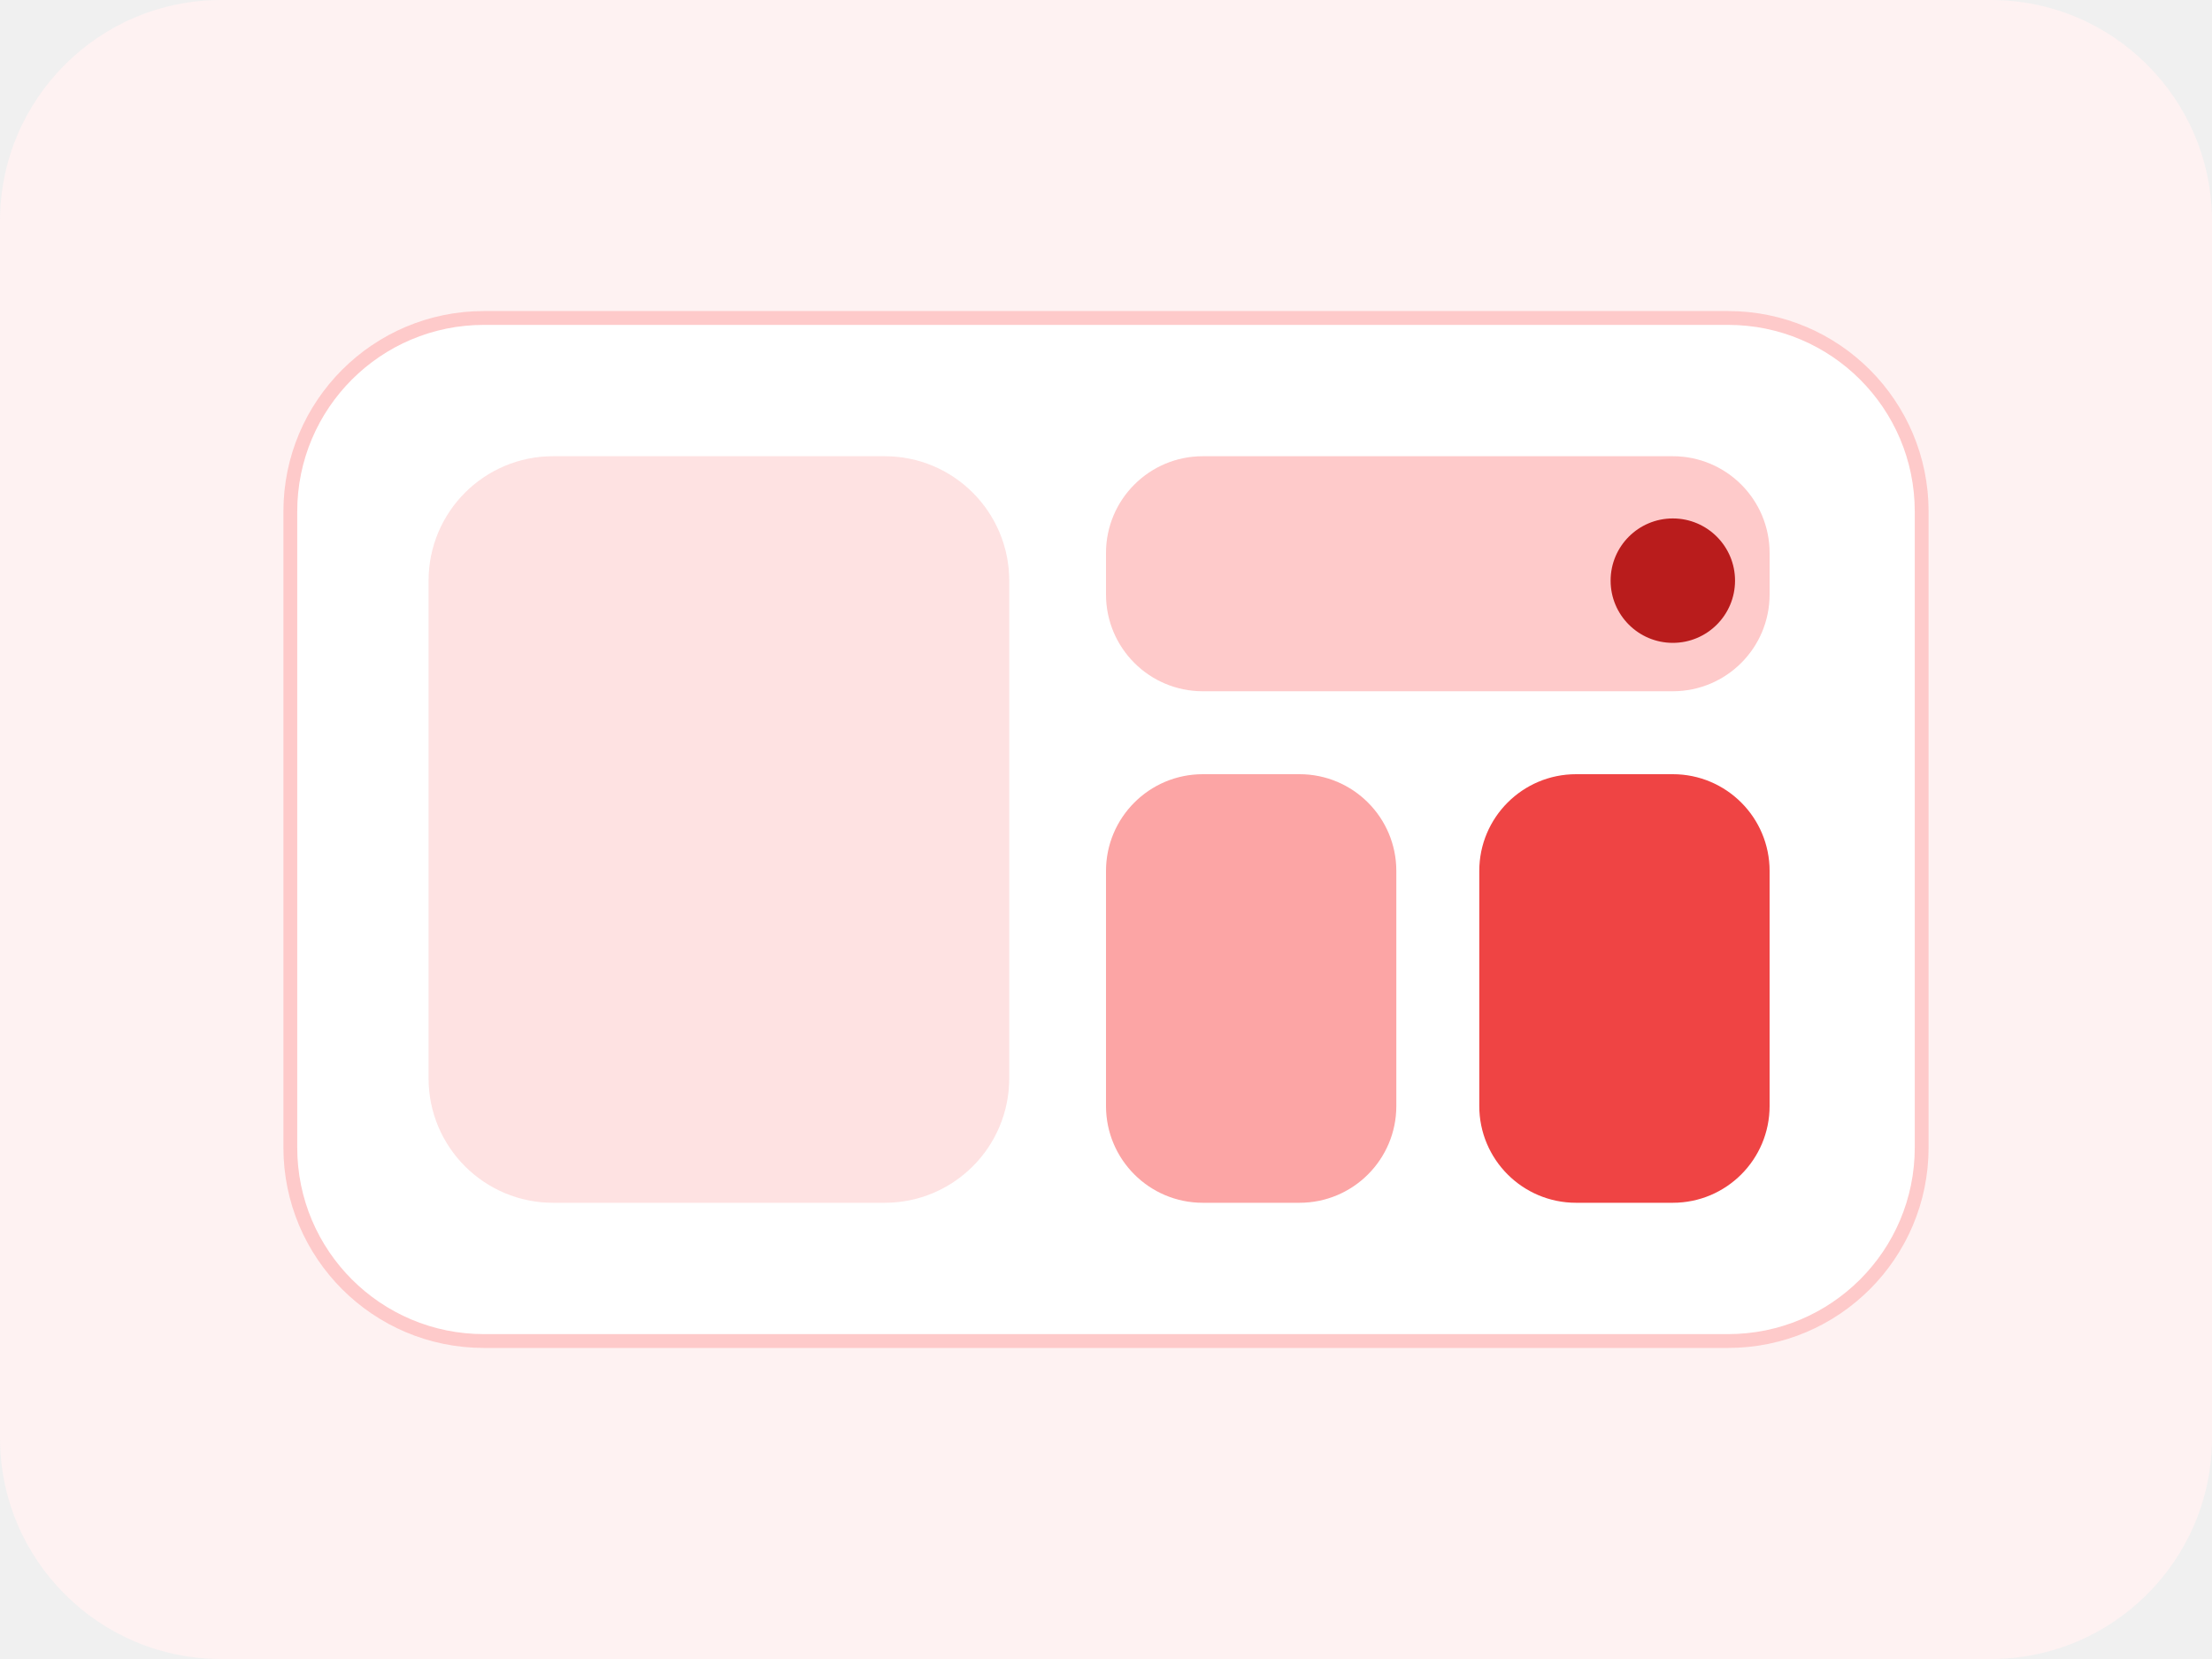
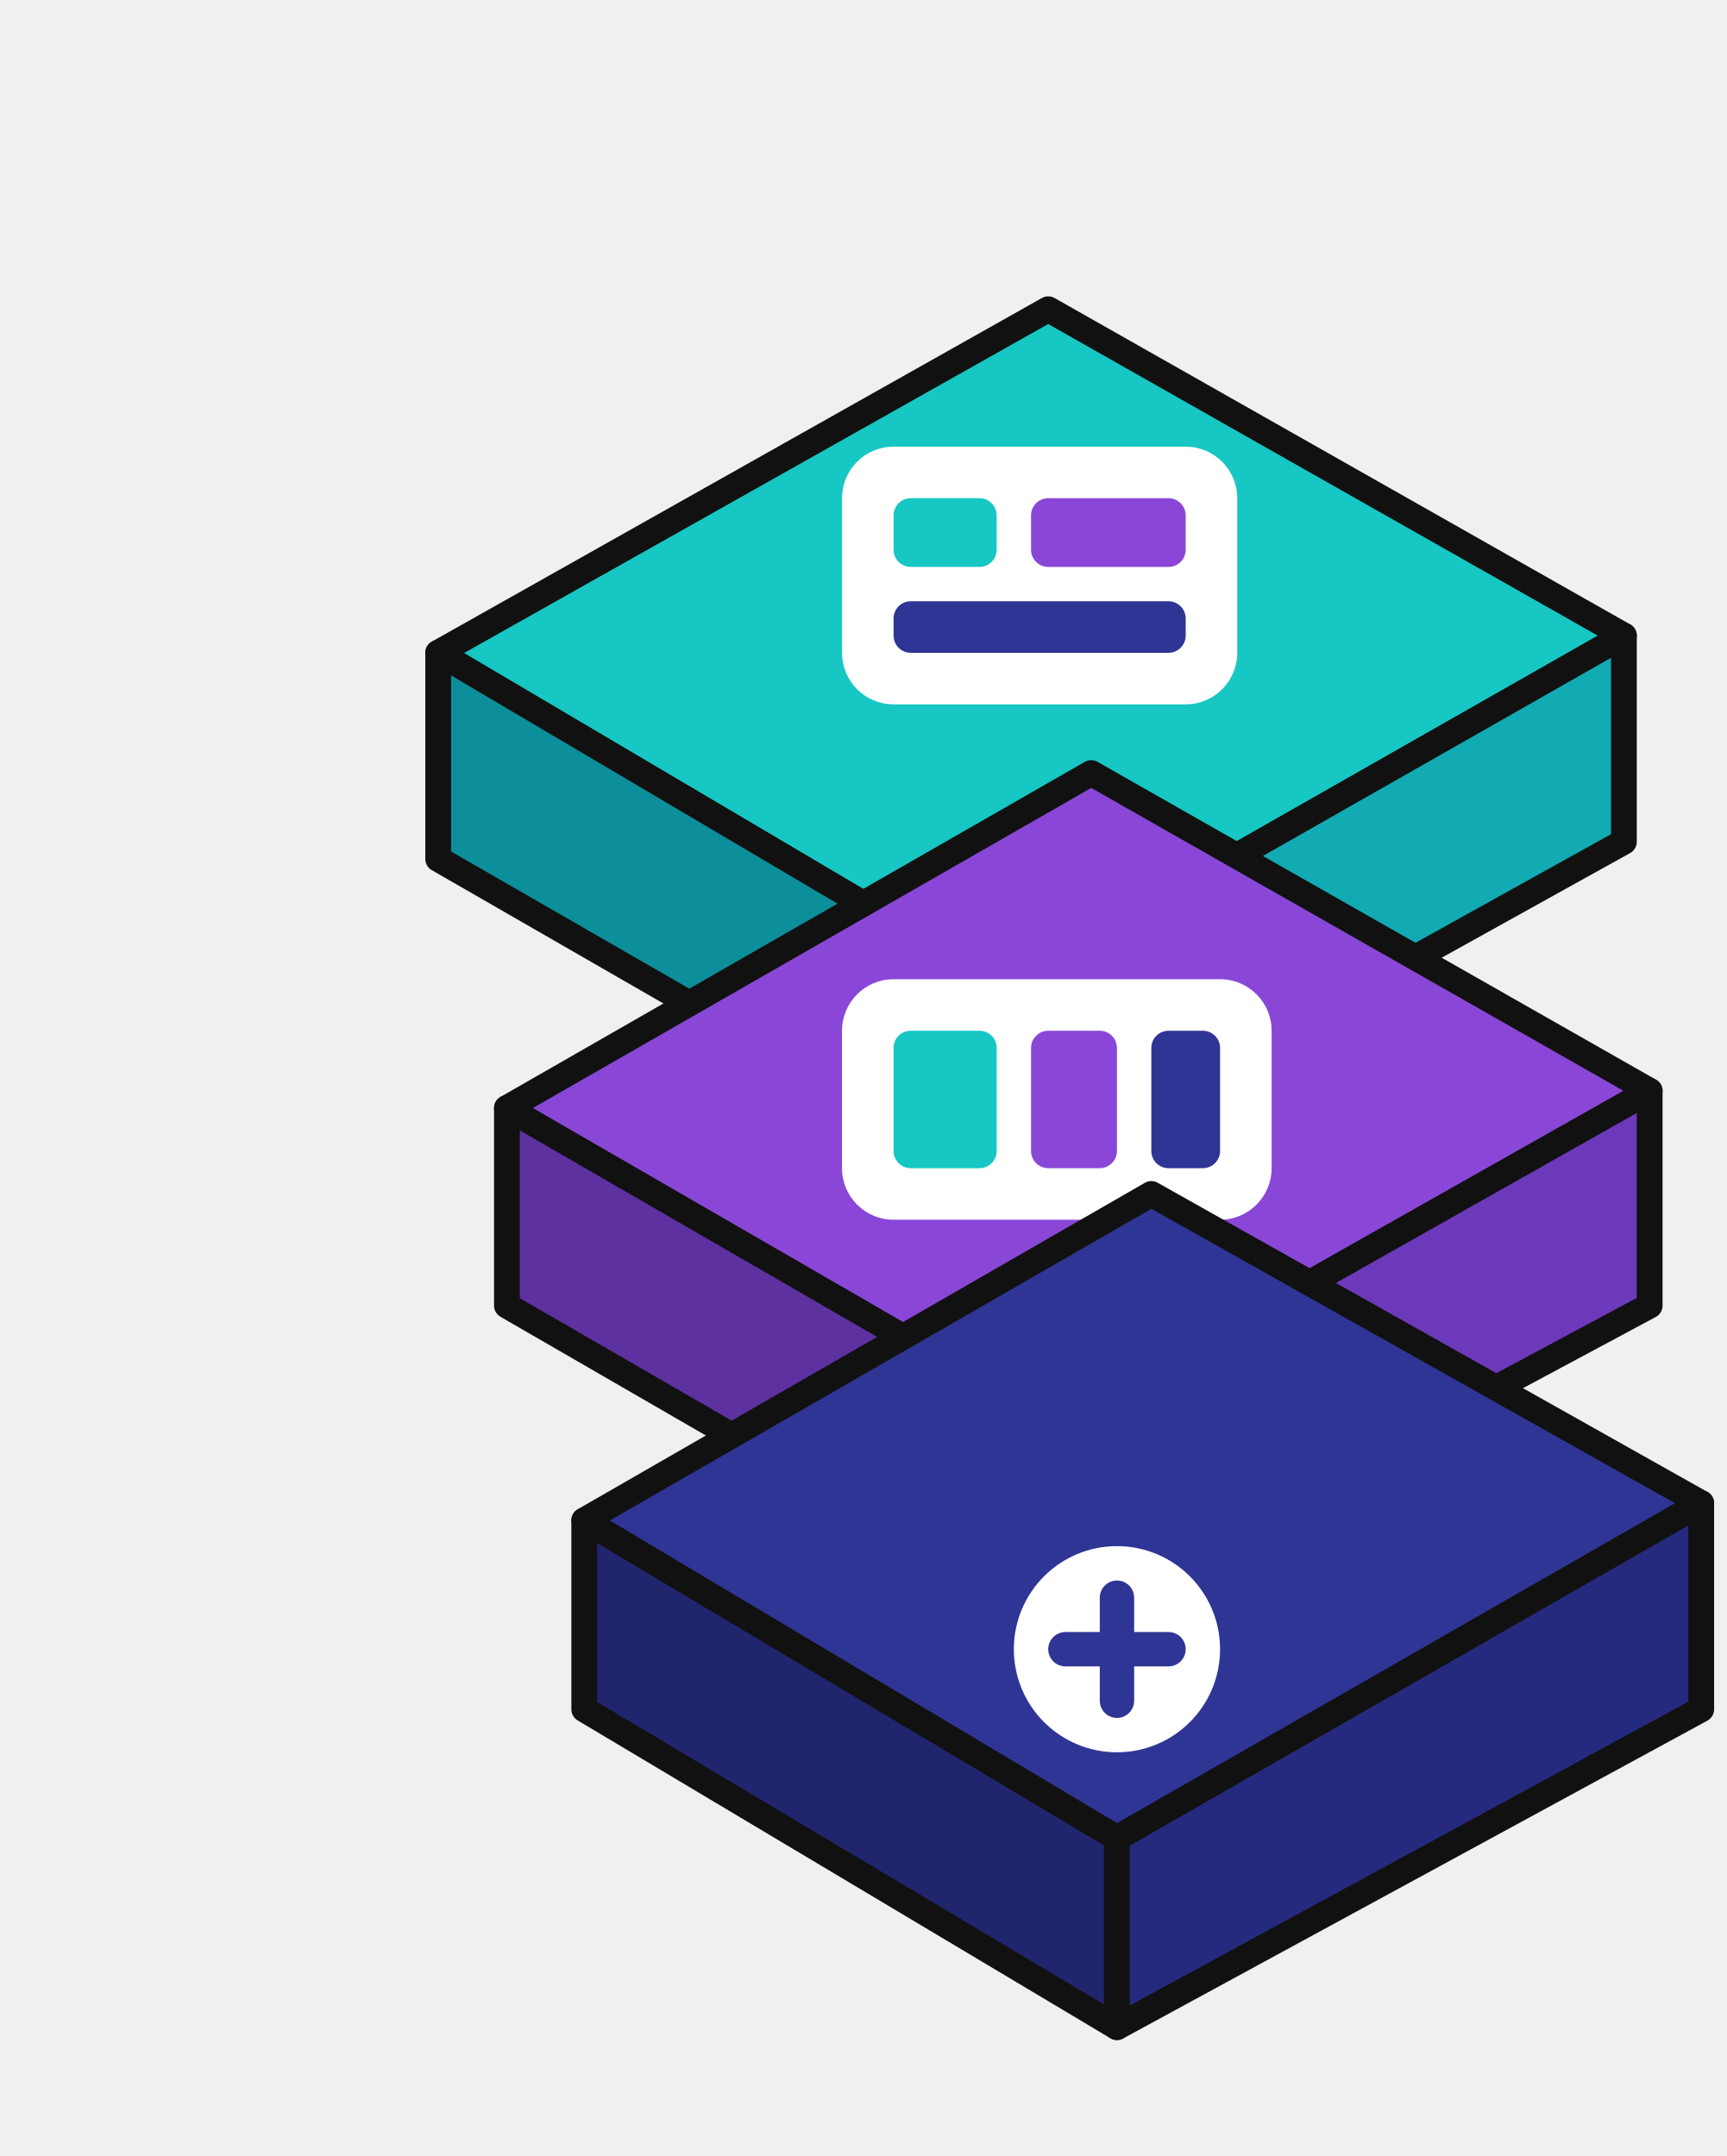
- <svg xmlns="http://www.w3.org/2000/svg" width="320" height="240" viewBox="0 0 320 240" fill="none">
-   <rect width="320" height="240" rx="32" fill="#FEF2F2" />
-   <rect x="42" y="46" width="236" height="148" rx="28" fill="#FFFFFF" stroke="#FECACA" stroke-width="2" />
-   <rect x="62" y="66" width="84" height="108" rx="18" fill="#FEE2E2" />
-   <rect x="160" y="66" width="96" height="34" rx="14" fill="#FECACA" />
-   <rect x="160" y="112" width="42" height="62" rx="14" fill="#FCA5A5" />
-   <rect x="214" y="112" width="42" height="62" rx="14" fill="#EF4444" />
-   <circle cx="242" cy="84" r="9" fill="#B91C1C" />
+ <svg xmlns="http://www.w3.org/2000/svg" width="201" height="251" viewBox="0 0 201 251" fill="none">
+   <g transform="translate(18 18)">
+     <path d="M33 58L104 18L171 56L99 97L33 58Z" fill="#16C7C3" stroke="#111111" stroke-width="3" stroke-linejoin="round" />
+     <path d="M33 58V82L99 120V97L33 58Z" fill="#0C8F9A" stroke="#111111" stroke-width="3" stroke-linejoin="round" />
+     <path d="M99 97V120L171 80V56L99 97Z" fill="#12AAB3" stroke="#111111" stroke-width="3" stroke-linejoin="round" />
+     <rect x="80" y="34" width="46" height="30" rx="6" fill="white" />
+     <rect x="86" y="40" width="12" height="8" rx="2" fill="#16C7C3" />
+     <rect x="102" y="40" width="18" height="8" rx="2" fill="#8A47D7" />
+     <rect x="86" y="52" width="34" height="6" rx="2" fill="#2F3595" />
+     <path d="M41 111L109 72L174 109L105 148L41 111Z" fill="#8A47D7" stroke="#111111" stroke-width="3" stroke-linejoin="round" />
+     <path d="M41 111V134L105 171V148L41 111Z" fill="#5D31A0" stroke="#111111" stroke-width="3" stroke-linejoin="round" />
+     <path d="M105 148V171L174 134V109L105 148Z" fill="#6D39BB" stroke="#111111" stroke-width="3" stroke-linejoin="round" />
+     <rect x="80" y="96" width="50" height="28" rx="6" fill="white" />
+     <rect x="86" y="102" width="12" height="16" rx="2" fill="#16C7C3" />
+     <rect x="102" y="102" width="10" height="16" rx="2" fill="#8A47D7" />
+     <rect x="116" y="102" width="8" height="16" rx="2" fill="#2F3595" />
+     <path d="M50 159L116 121L180 157L112 196L50 159Z" fill="#2F3595" stroke="#111111" stroke-width="3" stroke-linejoin="round" />
+     <path d="M50 159V181L112 218V196L50 159Z" fill="#21256E" stroke="#111111" stroke-width="3" stroke-linejoin="round" />
+     <path d="M112 196V218L180 181V157L112 196Z" fill="#252A7E" stroke="#111111" stroke-width="3" stroke-linejoin="round" />
+     <circle cx="112" cy="174" r="12" fill="white" />
+     <path d="M112 168V180" stroke="#2F3595" stroke-width="4" stroke-linecap="round" />
+     <path d="M106 174H118" stroke="#2F3595" stroke-width="4" stroke-linecap="round" />
+   </g>
</svg>
